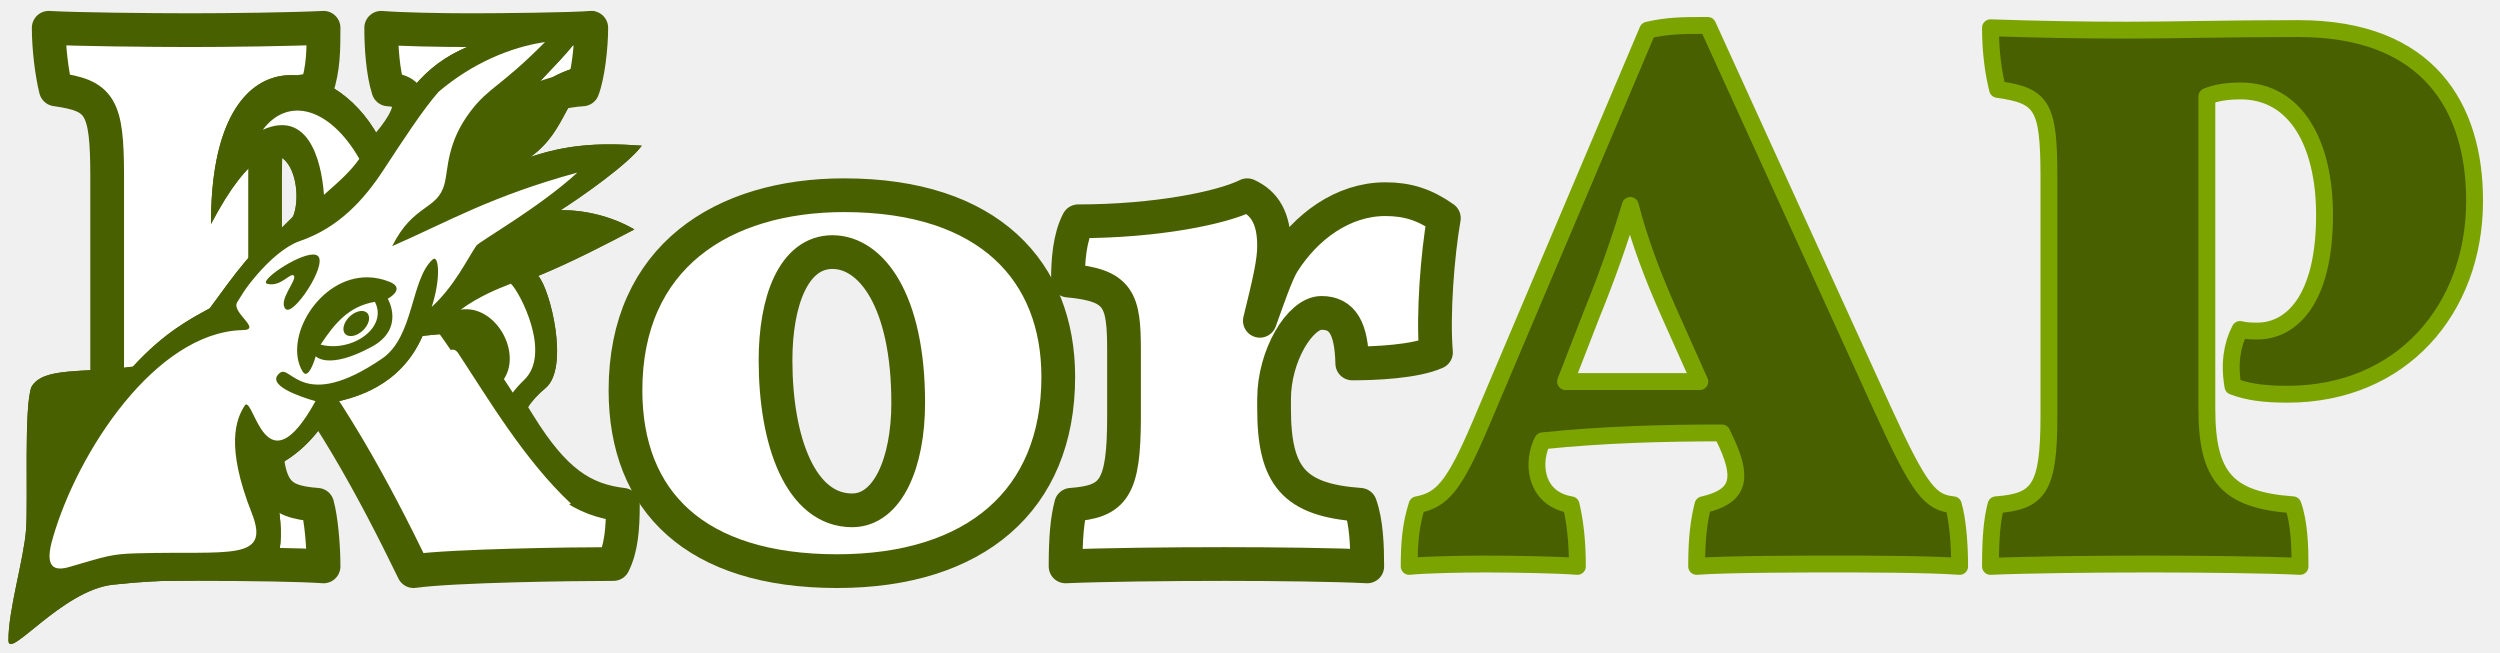
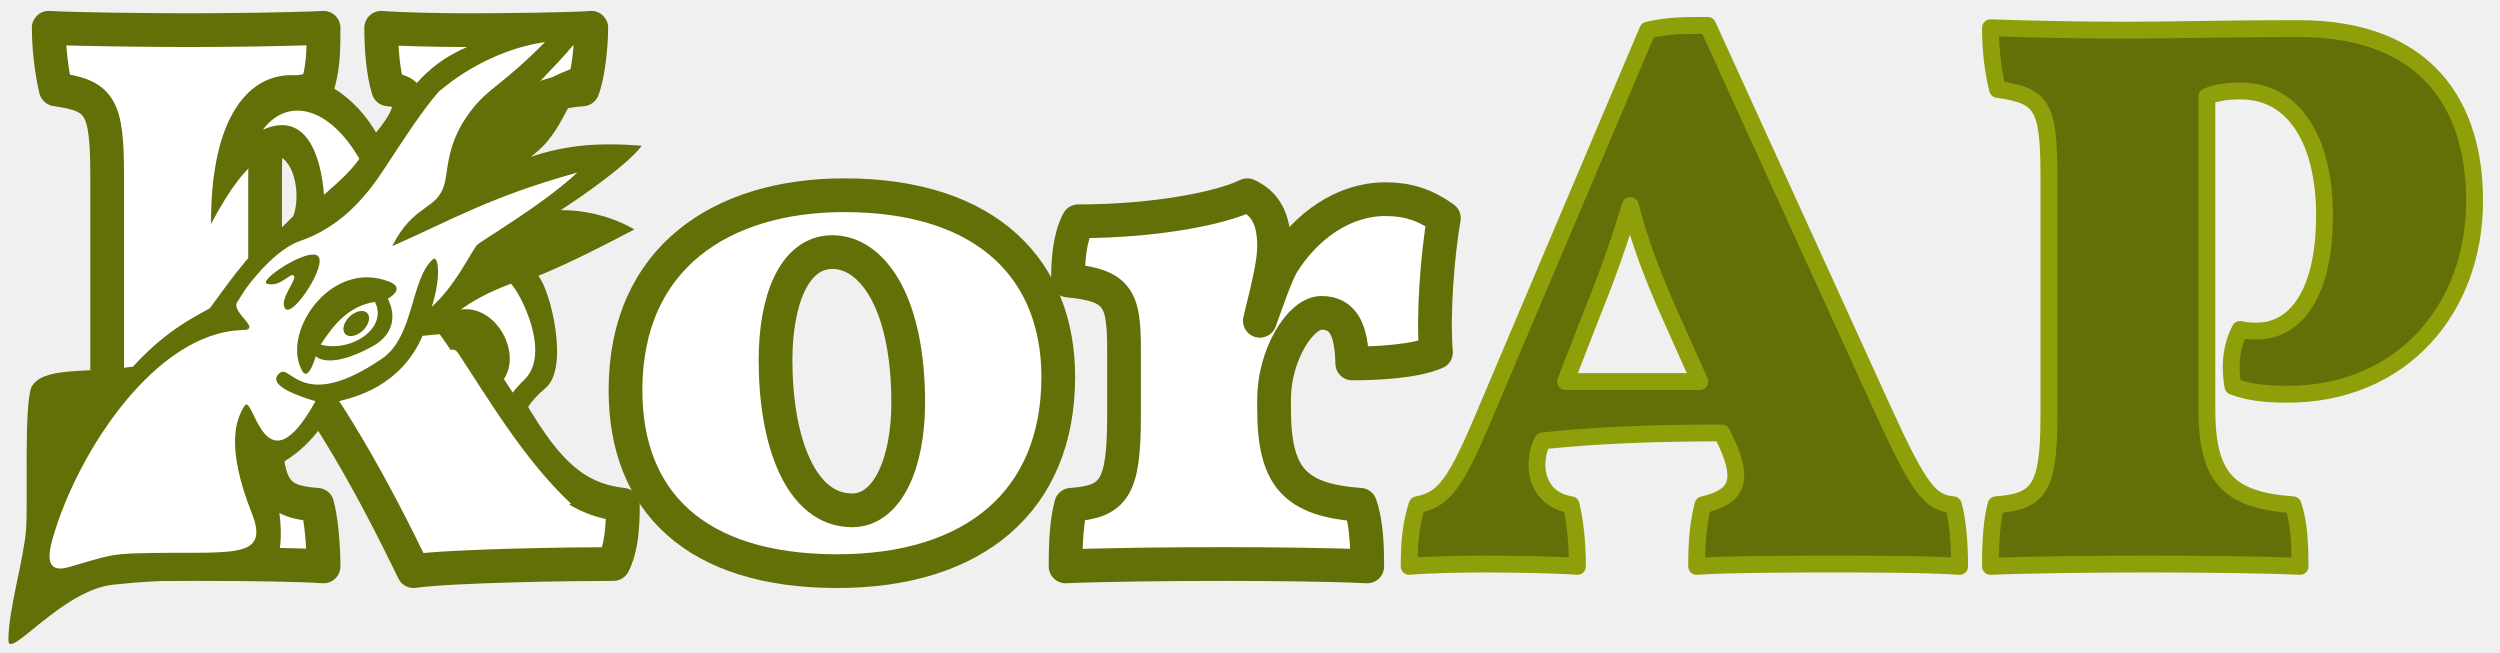
- <svg xmlns="http://www.w3.org/2000/svg" version="1.1" width="296.438" height="77.365" id="svg2">
-   <defs id="defs4" />
-   <path d="m 61.589,50.399 c -4.589,-7.492 -9.364,-14.515 -15.732,-22.381 l 10.02,-10.395 c 4.401,-4.495 8.522,-6.742 13.204,-7.023 0.656,-1.686 1.03,-5.15 1.03,-7.304 -2.247,0.187 -10.675,0.281 -14.328,0.281 -3.652,0 -8.241,-0.094 -10.582,-0.281 0,2.247 0.187,5.244 0.843,7.304 3.371,0.187 3.839,2.809 -1.967,8.615 l -12.642,12.548 0,-10.863 c 0,-8.428 0.936,-9.739 6.087,-10.301 0.843,-2.435 0.843,-4.776 0.843,-7.304 -3.746,0.187 -11.331,0.281 -15.826,0.281 -4.495,0 -13.672,-0.094 -16.762,-0.281 0,2.435 0.375,5.431 0.843,7.304 5.244,0.749 6.087,1.873 6.087,10.301 l 0,28.468 c 0,8.615 -0.936,10.114 -5.993,10.488 -0.468,1.779 -0.936,5.057 -0.936,7.304 4.401,-0.187 11.237,-0.281 17.699,-0.281 6.461,0 12.08,0.094 14.889,0.281 0,-2.435 -0.281,-5.619 -0.749,-7.304 -5.057,-0.375 -6.181,-1.873 -6.181,-10.488 l 0,-10.488 c 7.398,8.99 12.736,18.823 17.605,28.842 4.682,-0.656 19.01,-0.843 23.692,-0.843 0.936,-1.873 1.124,-4.214 1.124,-7.023 -4.776,-0.562 -8.147,-2.809 -12.267,-9.458" id="path4255" style="font-size:93.644px;font-style:normal;font-variant:normal;font-weight:bold;font-stretch:normal;text-align:start;line-height:125%;letter-spacing:-3.5px;word-spacing:0px;writing-mode:lr-tb;text-anchor:start;fill:#ffffff;fill-opacity:1;stroke:#496000;stroke-width:4;stroke-linecap:round;stroke-linejoin:round;stroke-miterlimit:4;stroke-opacity:1;stroke-dasharray:none;font-family:Vollkorn;-inkscape-font-specification:Vollkorn Bold" />
-   <path d="m 100.106,23.148 c -14.421,0 -25.939,7.304 -25.939,23.13 0,13.204 8.334,21.445 25.097,21.445 16.294,0 26.22,-8.334 26.22,-23.036 0,-12.455 -8.147,-21.538 -25.378,-21.538 m -1.405,6.742 c 4.589,0 8.99,5.712 8.99,17.886 0,7.117 -2.435,12.736 -6.649,12.736 -6.087,0 -9.083,-8.147 -9.083,-17.792 0,-7.023 2.154,-12.829 6.742,-12.829" id="path4257" style="font-size:93.644px;font-style:normal;font-variant:normal;font-weight:bold;font-stretch:normal;text-align:start;line-height:125%;letter-spacing:-3.5px;word-spacing:0px;writing-mode:lr-tb;text-anchor:start;fill:#ffffff;fill-opacity:1;stroke:#496000;stroke-width:4;stroke-linecap:round;stroke-linejoin:round;stroke-miterlimit:4;stroke-opacity:1;stroke-dasharray:none;font-family:Vollkorn;-inkscape-font-specification:Vollkorn Bold" />
-   <path d="m 151.074,47.309 c 0,-5.15 3.09,-10.207 5.619,-10.207 2.528,0 3.558,1.873 3.652,5.993 2.622,0 7.398,-0.187 9.926,-1.311 -0.375,-4.589 0.187,-11.612 0.936,-15.92 -2.247,-1.592 -4.308,-2.247 -6.93,-2.247 -5.057,0 -9.458,3.278 -12.174,7.585 -0.749,1.217 -1.873,4.495 -2.716,6.836 1.124,-4.589 1.686,-6.93 1.686,-8.896 0,-3.278 -1.124,-5.057 -3.184,-5.993 -2.997,1.498 -10.769,3.09 -20.04,3.09 -1.03,1.967 -1.217,4.682 -1.217,7.023 6.087,0.562 6.649,2.247 6.649,8.334 l 0,7.772 c 0,8.615 -1.217,10.114 -6.274,10.488 -0.468,1.779 -0.656,3.933 -0.656,7.304 4.308,-0.187 12.174,-0.281 18.916,-0.281 5.9,0 13.297,0.094 16.856,0.281 0,-2.341 -0.094,-5.244 -0.843,-7.304 -7.866,-0.562 -10.207,-3.371 -10.207,-11.425 l 0,-1.124" id="path4259" style="font-size:93.644px;font-style:normal;font-variant:normal;font-weight:bold;font-stretch:normal;text-align:start;line-height:125%;letter-spacing:-3.5px;word-spacing:0px;writing-mode:lr-tb;text-anchor:start;fill:#ffffff;fill-opacity:1;stroke:#496000;stroke-width:4;stroke-linecap:round;stroke-linejoin:round;stroke-miterlimit:4;stroke-opacity:1;stroke-dasharray:none;font-family:Vollkorn;-inkscape-font-specification:Vollkorn Bold" />
-   <path d="m 231.615,59.857 c -2.716,-0.281 -3.933,-1.592 -8.334,-11.237 L 202.492,3.015 c -2.903,0 -4.682,0 -7.117,0.562 L 175.522,50.399 c -3.09,7.211 -4.495,8.896 -7.492,9.458 -0.749,2.341 -0.936,4.495 -0.936,7.304 1.873,-0.187 5.9,-0.281 8.99,-0.281 3.09,0 8.803,0.094 10.956,0.281 0,-2.997 -0.281,-5.338 -0.749,-7.304 -4.027,-0.656 -4.682,-4.495 -3.558,-7.211 l 0.187,-0.375 c 7.211,-0.749 14.421,-0.936 21.257,-0.936 l 0.656,1.405 c 1.873,4.214 1.217,6.181 -2.903,7.117 -0.468,1.873 -0.749,3.839 -0.749,7.304 3.558,-0.281 13.485,-0.281 16.481,-0.281 2.997,0 10.956,0 14.702,0.281 0,-2.997 -0.281,-5.712 -0.749,-7.304 m -30.06,-14.609 -15.92,0 3.09,-7.96 c 1.873,-4.589 3.371,-8.896 4.589,-12.923 1.03,4.027 2.622,8.334 4.682,12.923 l 3.558,7.96" id="path4261" style="font-size:93.644px;font-style:normal;font-variant:normal;font-weight:bold;font-stretch:normal;text-align:start;line-height:125%;letter-spacing:-3.5px;word-spacing:0px;writing-mode:lr-tb;text-anchor:start;fill:#496000;fill-opacity:1;stroke:#7ca400;stroke-width:2;stroke-linecap:round;stroke-linejoin:round;stroke-miterlimit:4;stroke-opacity:1;stroke-dasharray:none;font-family:Vollkorn;-inkscape-font-specification:Vollkorn Bold;opacity:1" />
-   <path d="m 267.673,39.255 c -0.562,0 -1.311,0 -2.06,-0.187 -0.936,1.779 -1.311,4.027 -0.843,6.742 1.686,0.656 3.652,0.936 6.461,0.936 13.578,0 22.194,-10.114 22.194,-22.943 0,-11.05 -5.431,-20.414 -20.883,-20.414 -8.803,0 -14.702,0.187 -20.321,0.187 -5.525,0 -10.301,-0.094 -16.2,-0.281 0,2.997 0.375,5.431 0.843,7.304 5.244,0.749 6.087,1.873 6.087,10.301 l 0,28.468 c 0,8.615 -1.217,10.114 -6.274,10.488 -0.468,1.779 -0.656,3.933 -0.656,7.304 4.308,-0.187 12.174,-0.281 18.916,-0.281 5.9,0 14.234,0.094 17.792,0.281 0,-2.341 -0.094,-5.244 -0.843,-7.304 -7.866,-0.562 -10.207,-3.371 -10.207,-11.425 l 0,-36.989 c 1.124,-0.468 2.435,-0.656 4.027,-0.656 6.555,0 9.926,6.274 9.926,14.702 0,10.207 -4.027,13.766 -7.96,13.766" id="path4263" style="font-size:93.644px;font-style:normal;font-variant:normal;font-weight:bold;font-stretch:normal;text-align:start;line-height:125%;letter-spacing:-3.5px;word-spacing:0px;writing-mode:lr-tb;text-anchor:start;fill:#496000;fill-opacity:1;stroke:#7ca400;stroke-width:2;stroke-linecap:round;stroke-linejoin:round;stroke-miterlimit:4;stroke-opacity:1;stroke-dasharray:none;font-family:Vollkorn;-inkscape-font-specification:Vollkorn Bold;opacity:1" />
-   <g transform="matrix(0.4747346,0,0,0.4747346,90.028,-149.0449)" id="g4167" style="fill:#496000;fill-opacity:1">
-     <g id="g4171" style="fill:#496000;fill-opacity:1">
-       <path d="m -41.062,316.719 c -9.576,1.012 -20.437,3.977 -29.25,7.938 -12.689,4.545 -17.192,11.74 -24.812,23.438 -11.15,-20.807 -41.927,-26.493 -41.812,21.812 19.569,-37.238 25.506,-2.998 18.569,0.528 -6.866,3.49 -13.447,13.165 -18.879,20.527 -4.828,2.655 -11.25,5.92 -19.19,14.569 -12.141,1.686 -22.407,-0.059 -25.344,5.062 -1.92,4.885 -0.835,28.618 -1.344,35.562 -0.55,7.517 -4.475,20.218 -4.406,27.781 0.045,4.934 13.377,-12.526 26.062,-13.938 14.326,-1.595 20.408,-0.676 31.219,-1.844 3.434,-0.385 6.609,-1.109 8.719,-3.219 4.527,-4.793 0.175,-20.54 -0.3,-24.043 8.88,-4.017 12.999,-10.884 16.737,-16.707 3.778,-0.96 15.445,-3.55 21,-16.344 7.291,-0.627 24.238,-3.905 11.375,16.469 -6.517,10.323 3.152,23.79 20.812,23.75 1.965,-0.004 -17.966,-13.535 -1.5,-27.156 6.116,-5.059 1.147,-24.908 -1.812,-28.031 8.557,-3.53 16.781,-7.818 24.028,-11.616 -5.695,-3.306 -12.406,-4.857 -18.403,-4.821 5.355,-3.418 16.921,-11.536 20.25,-16.094 -11.616,-0.864 -19.286,-0.041 -27.781,2.812 9.452,-6.908 8.091,-15.369 18.719,-24 -8.876,1.329 -13.463,3.882 -18.255,7.21 6.099,-6.843 11.409,-11.094 15.599,-19.648 z m -12.442,7.736 c -11.096,11.199 -13.975,11.232 -18.558,17.233 -6.054,7.928 -5.561,14.474 -6.562,18.219 -1.777,6.643 -7.715,4.859 -13.062,15.531 14.184,-6.216 24.683,-12.459 46.25,-18.375 -9.461,8.731 -24.404,17.142 -25.219,18.25 -2.184,3.189 -5.444,10.07 -11.156,15.312 2.409,-7.405 1.715,-13.191 0.25,-11.875 -5.549,4.985 -4.613,19.294 -12.656,24.781 -19.752,13.476 -22.753,1.441 -25.469,3.531 -3.952,3.042 5.194,6.039 8.844,7.094 -12.455,22.577 -15.332,-1.013 -17.562,0.938 -2.344,3.496 -4.94,10.314 1.656,27.031 4.792,12.145 -5.649,9.384 -28.688,10.031 -6.337,0.178 -7.407,0.646 -16.875,3.406 -3.679,1.073 -6.433,0.346 -4.094,-7.375 6.221,-21.489 25.635,-51.115 47.188,-51.781 5.413,0.02 -2.854,-4.432 -1.156,-7 1.144,-1.716 1.691,-3.078 4.875,-6.781 3.199,-3.72 7.181,-7.238 10.688,-8.438 9.911,-3.389 16.179,-10.504 20.938,-17.75 4.758,-7.246 9.761,-14.981 13.791,-19.562 8.399,-7.131 17.948,-11.147 26.58,-12.42 z m -46.384,29.165 c -2.13,3.062 -4.848,5.483 -8.83,8.99 -0.701,-9.36 -4.24,-21.157 -15.279,-16.247 6.358,-8.452 16.77,-5.514 24.109,7.256 z m -11.675,23.912 c -4.039,0.12 -13.634,6.713 -11.312,7.312 3.448,0.891 5.857,-3.065 6.656,-2 0.799,1.065 -3.989,6.12 -2.125,8.25 1.864,2.13 10.521,-10.924 8.125,-13.188 -0.3,-0.283 -0.767,-0.392 -1.344,-0.375 z m 13.781,5.688 c -12.171,-0.168 -21.148,15.22 -16.312,23.469 1.537,2.622 3.312,-3.75 3.312,-3.75 0,0 3.118,3.537 14,-2.375 8.403,-4.565 4,-12 4,-12 0,0 4.712,-2.54 0.375,-4.25 -1.838,-0.725 -3.636,-1.07 -5.375,-1.094 z m 35.75,1.594 c 2.263,2.13 10.208,17.392 3.344,24 -10.703,10.304 -6.124,19.348 -2.064,23.075 0,0 -16.825,-4.922 -3.317,-22.834 5.115,-6.783 -1.725,-19.112 -10.487,-17.763 4.526,-3.328 9.316,-5.234 12.524,-6.478 z M -96,389.344 c 3.349,6.481 -5.809,12.718 -13.562,10.688 3.595,-5.458 7.172,-9.622 13.562,-10.688 z m -3.281,2.281 c -0.933,0.009 -2.083,0.503 -3.031,1.406 -1.518,1.445 -2.006,3.385 -1.094,4.344 0.913,0.958 2.889,0.57 4.406,-0.875 1.518,-1.445 2.006,-3.385 1.094,-4.344 -0.342,-0.359 -0.815,-0.536 -1.375,-0.531 z" id="path4173" style="font-size:medium;font-style:normal;font-variant:normal;font-weight:normal;font-stretch:normal;text-indent:0;text-align:start;text-decoration:none;line-height:normal;letter-spacing:normal;word-spacing:normal;text-transform:none;direction:ltr;block-progression:tb;writing-mode:lr-tb;text-anchor:start;baseline-shift:baseline;color:#000000;fill:#496000;fill-opacity:1;stroke:none;stroke-width:5;marker:none;visibility:visible;display:inline;overflow:visible;enable-background:accumulate;font-family:Sans;-inkscape-font-specification:Sans" />
-     </g>
+ <svg xmlns="http://www.w3.org/2000/svg" version="1.1" width="296.438" height="77.365">
+   <defs>
+     <style type="text/css">
+ path { stroke-linecap:round; stroke-linejoin:round; stroke-miterlimit:4 }
+ .logoinit { fill:#fff; stroke:#636f07; stroke-width:4 }
+ .logoend { fill:#636f07; fill-opacity:1; stroke:#8e9f0a; stroke-width:2; }
+ #karl-fill { fill:#ffffff; }
+ #karl { fill:#636f07; stroke:none; }
+ #karl-arm { fill:#636f07; stroke:none; }
+ #logo-k-fill { fill:#ffffff; stroke:none; }
+     </style>
+   </defs>
+   <path d="m 61.589,50.399 c -4.589,-7.492 -9.364,-14.515 -15.732,-22.381 l 10.02,-10.395 c 4.401,-4.495 8.522,-6.742 13.204,-7.023 0.656,-1.686 1.03,-5.15 1.03,-7.304 -2.247,0.187 -10.675,0.281 -14.328,0.281 -3.652,0 -8.241,-0.094 -10.582,-0.281 0,2.247 0.187,5.244 0.843,7.304 3.371,0.187 3.839,2.809 -1.967,8.615 l -12.642,12.548 0,-10.863 c 0,-8.428 0.936,-9.739 6.087,-10.301 0.843,-2.435 0.843,-4.776 0.843,-7.304 -3.746,0.187 -11.331,0.281 -15.826,0.281 -4.495,0 -13.672,-0.094 -16.762,-0.281 0,2.435 0.375,5.431 0.843,7.304 5.244,0.749 6.087,1.873 6.087,10.301 l 0,28.468 c 0,8.615 -0.936,10.114 -5.993,10.488 -0.468,1.779 -0.936,5.057 -0.936,7.304 4.401,-0.187 11.237,-0.281 17.699,-0.281 6.461,0 12.08,0.094 14.889,0.281 0,-2.435 -0.281,-5.619 -0.749,-7.304 -5.057,-0.375 -6.181,-1.873 -6.181,-10.488 l 0,-10.488 c 7.398,8.99 12.736,18.823 17.605,28.842 4.682,-0.656 19.01,-0.843 23.692,-0.843 0.936,-1.873 1.124,-4.214 1.124,-7.023 -4.776,-0.562 -8.147,-2.809 -12.267,-9.458" class="logoinit" />
+   <path d="m 100.106,23.148 c -14.421,0 -25.939,7.304 -25.939,23.13 0,13.204 8.334,21.445 25.097,21.445 16.294,0 26.22,-8.334 26.22,-23.036 0,-12.455 -8.147,-21.538 -25.378,-21.538 m -1.405,6.742 c 4.589,0 8.99,5.712 8.99,17.886 0,7.117 -2.435,12.736 -6.649,12.736 -6.087,0 -9.083,-8.147 -9.083,-17.792 0,-7.023 2.154,-12.829 6.742,-12.829" class="logoinit" />
+   <path d="m 151.074,47.309 c 0,-5.15 3.09,-10.207 5.619,-10.207 2.528,0 3.558,1.873 3.652,5.993 2.622,0 7.398,-0.187 9.926,-1.311 -0.375,-4.589 0.187,-11.612 0.936,-15.92 -2.247,-1.592 -4.308,-2.247 -6.93,-2.247 -5.057,0 -9.458,3.278 -12.174,7.585 -0.749,1.217 -1.873,4.495 -2.716,6.836 1.124,-4.589 1.686,-6.93 1.686,-8.896 0,-3.278 -1.124,-5.057 -3.184,-5.993 -2.997,1.498 -10.769,3.09 -20.04,3.09 -1.03,1.967 -1.217,4.682 -1.217,7.023 6.087,0.562 6.649,2.247 6.649,8.334 l 0,7.772 c 0,8.615 -1.217,10.114 -6.274,10.488 -0.468,1.779 -0.656,3.933 -0.656,7.304 4.308,-0.187 12.174,-0.281 18.916,-0.281 5.9,0 13.297,0.094 16.856,0.281 0,-2.341 -0.094,-5.244 -0.843,-7.304 -7.866,-0.562 -10.207,-3.371 -10.207,-11.425 l 0,-1.124" class="logoinit" />
+   <path d="m 231.615,59.857 c -2.716,-0.281 -3.933,-1.592 -8.334,-11.237 L 202.492,3.015 c -2.903,0 -4.682,0 -7.117,0.562 L 175.522,50.399 c -3.09,7.211 -4.495,8.896 -7.492,9.458 -0.749,2.341 -0.936,4.495 -0.936,7.304 1.873,-0.187 5.9,-0.281 8.99,-0.281 3.09,0 8.803,0.094 10.956,0.281 0,-2.997 -0.281,-5.338 -0.749,-7.304 -4.027,-0.656 -4.682,-4.495 -3.558,-7.211 l 0.187,-0.375 c 7.211,-0.749 14.421,-0.936 21.257,-0.936 l 0.656,1.405 c 1.873,4.214 1.217,6.181 -2.903,7.117 -0.468,1.873 -0.749,3.839 -0.749,7.304 3.558,-0.281 13.485,-0.281 16.481,-0.281 2.997,0 10.956,0 14.702,0.281 0,-2.997 -0.281,-5.712 -0.749,-7.304 m -30.06,-14.609 -15.92,0 3.09,-7.96 c 1.873,-4.589 3.371,-8.896 4.589,-12.923 1.03,4.027 2.622,8.334 4.682,12.923 l 3.558,7.96" class="logoend" />
+   <path d="m 267.673,39.255 c -0.562,0 -1.311,0 -2.06,-0.187 -0.936,1.779 -1.311,4.027 -0.843,6.742 1.686,0.656 3.652,0.936 6.461,0.936 13.578,0 22.194,-10.114 22.194,-22.943 0,-11.05 -5.431,-20.414 -20.883,-20.414 -8.803,0 -14.702,0.187 -20.321,0.187 -5.525,0 -10.301,-0.094 -16.2,-0.281 0,2.997 0.375,5.431 0.843,7.304 5.244,0.749 6.087,1.873 6.087,10.301 l 0,28.468 c 0,8.615 -1.217,10.114 -6.274,10.488 -0.468,1.779 -0.656,3.933 -0.656,7.304 4.308,-0.187 12.174,-0.281 18.916,-0.281 5.9,0 14.234,0.094 17.792,0.281 0,-2.341 -0.094,-5.244 -0.843,-7.304 -7.866,-0.562 -10.207,-3.371 -10.207,-11.425 l 0,-36.989 c 1.124,-0.468 2.435,-0.656 4.027,-0.656 6.555,0 9.926,6.274 9.926,14.702 0,10.207 -4.027,13.766 -7.96,13.766" class="logoend" />
+   <path d="M 3.733,70.987 C 7.402,48.805 18.7,40.603 26.68,37.639 c 1.272,-5.149 6.598,-9.48 9.575,-11.391 0.682,-6.574 0.117,-10.269 -7.429,-9.08 4.671,-11.432 9.855,-5.063 16.266,1.253 C 49.965,9.827 57.9,5.016 67.127,3.301 56.27,17.557 53.894,21.51 71.76,19.15 c -13.162,10.003 -9.876,11.284 -7.361,18.676 3.61,9.323 -9.919,10.306 -0.699,20.14 -11.877,-4.812 -7.316,-6.574 -4.759,-15.985 -1.365,-4.658 -4.246,-3.426 -9.236,-3.651 -2.888,5.96 -5.515,6.464 -10.536,8.517 -2.432,4.21 -4.408,6.885 -8.779,8.119 0,0 1.72,3.18 1.331,10.76 -8.966,3.226 -13.227,-1.429 -27.988,5.263 z" id="karl-fill" />
+   <g transform="matrix(0.4747346,0,0,0.4747346,90.028,-149.0449)">
+     <path d="m -41.062,316.719 c -9.576,1.012 -20.437,3.977 -29.25,7.938 -12.689,4.545 -17.192,11.74 -24.812,23.438 -11.15,-20.807 -41.927,-26.493 -41.812,21.812 19.569,-37.238 25.506,-2.998 18.569,0.528 -6.866,3.49 -13.447,13.165 -18.879,20.527 -4.828,2.655 -11.25,5.92 -19.19,14.569 -12.141,1.686 -22.407,-0.059 -25.344,5.062 -1.92,4.885 -0.835,28.618 -1.344,35.562 -0.55,7.517 -4.475,20.218 -4.406,27.781 0.045,4.934 13.377,-12.526 26.062,-13.938 14.326,-1.595 20.408,-0.676 31.219,-1.844 3.434,-0.385 6.609,-1.109 8.719,-3.219 4.527,-4.793 0.175,-20.54 -0.3,-24.043 8.88,-4.017 12.999,-10.884 16.737,-16.707 3.778,-0.96 15.445,-3.55 21,-16.344 7.291,-0.627 21.902,-3.71 9.04,16.663 -6.517,10.323 5.487,23.595 23.148,23.555 1.965,-0.004 -17.966,-13.535 -1.5,-27.156 6.116,-5.059 1.147,-24.908 -1.812,-28.031 8.557,-3.53 16.781,-7.818 24.028,-11.616 -5.695,-3.306 -12.406,-4.857 -18.403,-4.821 5.355,-3.418 16.921,-11.536 20.25,-16.094 -11.616,-0.864 -19.286,-0.041 -27.781,2.812 9.452,-6.908 8.091,-15.369 18.719,-24 -8.876,1.329 -13.463,3.882 -18.255,7.21 6.099,-6.843 11.409,-11.094 15.599,-19.648 z m -12.442,7.736 c -11.096,11.199 -13.975,11.232 -18.558,17.233 -6.054,7.928 -5.561,14.474 -6.562,18.219 -1.777,6.643 -7.715,4.859 -13.062,15.531 14.184,-6.216 24.683,-12.459 46.25,-18.375 -9.461,8.731 -24.404,17.142 -25.219,18.25 -2.184,3.189 -5.444,10.07 -11.156,15.312 2.409,-7.405 1.715,-13.191 0.25,-11.875 -5.549,4.985 -4.613,19.294 -12.656,24.781 -19.752,13.476 -22.753,1.441 -25.469,3.531 -3.952,3.042 5.194,6.039 8.844,7.094 -12.455,22.577 -15.332,-1.013 -17.562,0.938 -2.344,3.496 -4.94,10.314 1.656,27.031 4.792,12.145 -5.649,9.384 -28.688,10.031 -6.337,0.178 -7.407,0.646 -16.875,3.406 -3.679,1.073 -6.433,0.346 -4.094,-7.375 6.221,-21.489 25.635,-51.115 47.188,-51.781 5.413,0.02 -2.854,-4.432 -1.156,-7 1.144,-1.716 1.691,-3.078 4.875,-6.781 3.199,-3.72 7.181,-7.238 10.688,-8.438 9.911,-3.389 16.179,-10.504 20.938,-17.75 4.758,-7.246 9.761,-14.981 13.791,-19.562 8.399,-7.131 17.948,-11.147 26.58,-12.42 z m -46.384,29.165 c -2.13,3.062 -4.848,5.483 -8.83,8.99 -0.701,-9.36 -4.24,-21.157 -15.279,-16.247 6.358,-8.452 16.77,-5.514 24.109,7.256 z m -11.675,23.912 c -4.039,0.12 -13.634,6.713 -11.312,7.312 3.448,0.891 5.857,-3.065 6.656,-2 0.799,1.065 -3.989,6.12 -2.125,8.25 1.864,2.13 10.521,-10.924 8.125,-13.188 -0.3,-0.283 -0.767,-0.392 -1.344,-0.375 z m 13.781,5.688 c -12.171,-0.168 -21.148,15.22 -16.312,23.469 1.537,2.622 3.312,-3.75 3.312,-3.75 0,0 3.118,3.537 14,-2.375 8.403,-4.565 4,-12 4,-12 0,0 4.712,-2.54 0.375,-4.25 -1.838,-0.725 -3.636,-1.07 -5.375,-1.094 z m 35.75,1.594 c 2.263,2.13 10.208,17.392 3.344,24 -10.703,10.304 -6.124,19.348 -2.064,23.075 0,0 -16.825,-4.922 -3.317,-22.834 5.115,-6.783 -1.725,-19.112 -10.487,-17.763 4.526,-3.328 9.316,-5.234 12.524,-6.478 z M -96,389.344 c 3.349,6.481 -5.809,12.718 -13.562,10.688 3.595,-5.458 7.172,-9.622 13.562,-10.688 z m -3.281,2.281 c -0.933,0.009 -2.083,0.503 -3.031,1.406 -1.518,1.445 -2.006,3.385 -1.094,4.344 0.913,0.958 2.889,0.57 4.406,-0.875 1.518,-1.445 2.006,-3.385 1.094,-4.344 -0.342,-0.359 -0.815,-0.536 -1.375,-0.531 z" id="karl" />
  </g>
-   <path d="M 3.733,70.987 C 7.402,48.805 18.7,40.603 26.68,37.639 c 1.272,-5.149 6.598,-9.48 9.575,-11.391 0.682,-6.574 0.117,-10.269 -7.429,-9.08 4.671,-11.432 9.855,-5.063 16.266,1.253 C 49.965,9.827 57.9,5.016 67.127,3.301 56.27,17.557 53.894,21.51 71.76,19.15 c -13.162,10.003 -9.876,11.284 -7.361,18.676 3.61,9.323 -9.919,10.306 -0.699,20.14 -11.877,-4.812 -7.316,-6.574 -4.759,-15.985 -1.365,-4.658 -4.246,-3.426 -9.236,-3.651 -2.888,5.96 -5.515,6.464 -10.536,8.517 -2.432,4.21 -4.408,6.885 -8.779,8.119 0,0 1.72,3.18 1.331,10.76 -8.966,3.226 -13.227,-1.429 -27.988,5.263 z" id="path4177" style="fill:#ffffff;fill-opacity:1;stroke:#000000;stroke-width:1px;stroke-linecap:butt;stroke-linejoin:miter;stroke-opacity:1" />
-   <g transform="matrix(0.4747346,0,0,0.4747346,90.028,-149.0449)" id="g4179" style="fill:#496000;fill-opacity:1">
-     <g id="g4183" style="fill:#496000;fill-opacity:1">
-       <path d="m -41.062,316.719 c -9.576,1.012 -20.437,3.977 -29.25,7.938 -12.689,4.545 -17.192,11.74 -24.812,23.438 -11.15,-20.807 -41.927,-26.493 -41.812,21.812 19.569,-37.238 25.506,-2.998 18.569,0.528 -6.866,3.49 -13.447,13.165 -18.879,20.527 -4.828,2.655 -11.25,5.92 -19.19,14.569 -12.141,1.686 -22.407,-0.059 -25.344,5.062 -1.92,4.885 -0.835,28.618 -1.344,35.562 -0.55,7.517 -4.475,20.218 -4.406,27.781 0.045,4.934 13.377,-12.526 26.062,-13.938 14.326,-1.595 20.408,-0.676 31.219,-1.844 3.434,-0.385 6.609,-1.109 8.719,-3.219 4.527,-4.793 0.175,-20.54 -0.3,-24.043 8.88,-4.017 12.999,-10.884 16.737,-16.707 3.778,-0.96 15.445,-3.55 21,-16.344 7.291,-0.627 21.902,-3.71 9.04,16.663 -6.517,10.323 5.487,23.595 23.148,23.555 1.965,-0.004 -17.966,-13.535 -1.5,-27.156 6.116,-5.059 1.147,-24.908 -1.812,-28.031 8.557,-3.53 16.781,-7.818 24.028,-11.616 -5.695,-3.306 -12.406,-4.857 -18.403,-4.821 5.355,-3.418 16.921,-11.536 20.25,-16.094 -11.616,-0.864 -19.286,-0.041 -27.781,2.812 9.452,-6.908 8.091,-15.369 18.719,-24 -8.876,1.329 -13.463,3.882 -18.255,7.21 6.099,-6.843 11.409,-11.094 15.599,-19.648 z m -12.442,7.736 c -11.096,11.199 -13.975,11.232 -18.558,17.233 -6.054,7.928 -5.561,14.474 -6.562,18.219 -1.777,6.643 -7.715,4.859 -13.062,15.531 14.184,-6.216 24.683,-12.459 46.25,-18.375 -9.461,8.731 -24.404,17.142 -25.219,18.25 -2.184,3.189 -5.444,10.07 -11.156,15.312 2.409,-7.405 1.715,-13.191 0.25,-11.875 -5.549,4.985 -4.613,19.294 -12.656,24.781 -19.752,13.476 -22.753,1.441 -25.469,3.531 -3.952,3.042 5.194,6.039 8.844,7.094 -12.455,22.577 -15.332,-1.013 -17.562,0.938 -2.344,3.496 -4.94,10.314 1.656,27.031 4.792,12.145 -5.649,9.384 -28.688,10.031 -6.337,0.178 -7.407,0.646 -16.875,3.406 -3.679,1.073 -6.433,0.346 -4.094,-7.375 6.221,-21.489 25.635,-51.115 47.188,-51.781 5.413,0.02 -2.854,-4.432 -1.156,-7 1.144,-1.716 1.691,-3.078 4.875,-6.781 3.199,-3.72 7.181,-7.238 10.688,-8.438 9.911,-3.389 16.179,-10.504 20.938,-17.75 4.758,-7.246 9.761,-14.981 13.791,-19.562 8.399,-7.131 17.948,-11.147 26.58,-12.42 z m -46.384,29.165 c -2.13,3.062 -4.848,5.483 -8.83,8.99 -0.701,-9.36 -4.24,-21.157 -15.279,-16.247 6.358,-8.452 16.77,-5.514 24.109,7.256 z m -11.675,23.912 c -4.039,0.12 -13.634,6.713 -11.312,7.312 3.448,0.891 5.857,-3.065 6.656,-2 0.799,1.065 -3.989,6.12 -2.125,8.25 1.864,2.13 10.521,-10.924 8.125,-13.188 -0.3,-0.283 -0.767,-0.392 -1.344,-0.375 z m 13.781,5.688 c -12.171,-0.168 -21.148,15.22 -16.312,23.469 1.537,2.622 3.312,-3.75 3.312,-3.75 0,0 3.118,3.537 14,-2.375 8.403,-4.565 4,-12 4,-12 0,0 4.712,-2.54 0.375,-4.25 -1.838,-0.725 -3.636,-1.07 -5.375,-1.094 z m 35.75,1.594 c 2.263,2.13 10.208,17.392 3.344,24 -10.703,10.304 -6.124,19.348 -2.064,23.075 0,0 -16.825,-4.922 -3.317,-22.834 5.115,-6.783 -1.725,-19.112 -10.487,-17.763 4.526,-3.328 9.316,-5.234 12.524,-6.478 z M -96,389.344 c 3.349,6.481 -5.809,12.718 -13.562,10.688 3.595,-5.458 7.172,-9.622 13.562,-10.688 z m -3.281,2.281 c -0.933,0.009 -2.083,0.503 -3.031,1.406 -1.518,1.445 -2.006,3.385 -1.094,4.344 0.913,0.958 2.889,0.57 4.406,-0.875 1.518,-1.445 2.006,-3.385 1.094,-4.344 -0.342,-0.359 -0.815,-0.536 -1.375,-0.531 z" id="path4185" style="font-size:medium;font-style:normal;font-variant:normal;font-weight:normal;font-stretch:normal;text-indent:0;text-align:start;text-decoration:none;line-height:normal;letter-spacing:normal;word-spacing:normal;text-transform:none;direction:ltr;block-progression:tb;writing-mode:lr-tb;text-anchor:start;baseline-shift:baseline;color:#000000;fill:#496000;fill-opacity:1;stroke:none;stroke-width:5;marker:none;visibility:visible;display:inline;overflow:visible;enable-background:accumulate;font-family:Sans;-inkscape-font-specification:Sans" />
-     </g>
-   </g>
-   <path d="m 59.24,44.171 2.349,3.582 -1.425,3.043 -3.158,-4.16 z" id="path4187" style="fill:#496000;fill-opacity:1;stroke:none" />
-   <path d="m 67.692,59.713 c -5.53,-5.18 -9.83,-12.481 -13.368,-17.84 -2.049,-3.104 -7.676,12.311 -7.676,12.311 l 14.112,10.147 z" id="path4189" style="fill:#ffffff;fill-opacity:1;stroke:none" />
-   <style id="style3" type="text/css" />
+   <path d="m 59.24,44.171 2.349,3.582 -1.425,3.043 -3.158,-4.16 z" id="karl-arm" />
+   <path d="m 67.692,59.713 c -5.53,-5.18 -9.83,-12.481 -13.368,-17.84 -2.049,-3.104 -7.676,12.311 -7.676,12.311 l 14.112,10.147 z" id="logo-k-fill" />
</svg>
